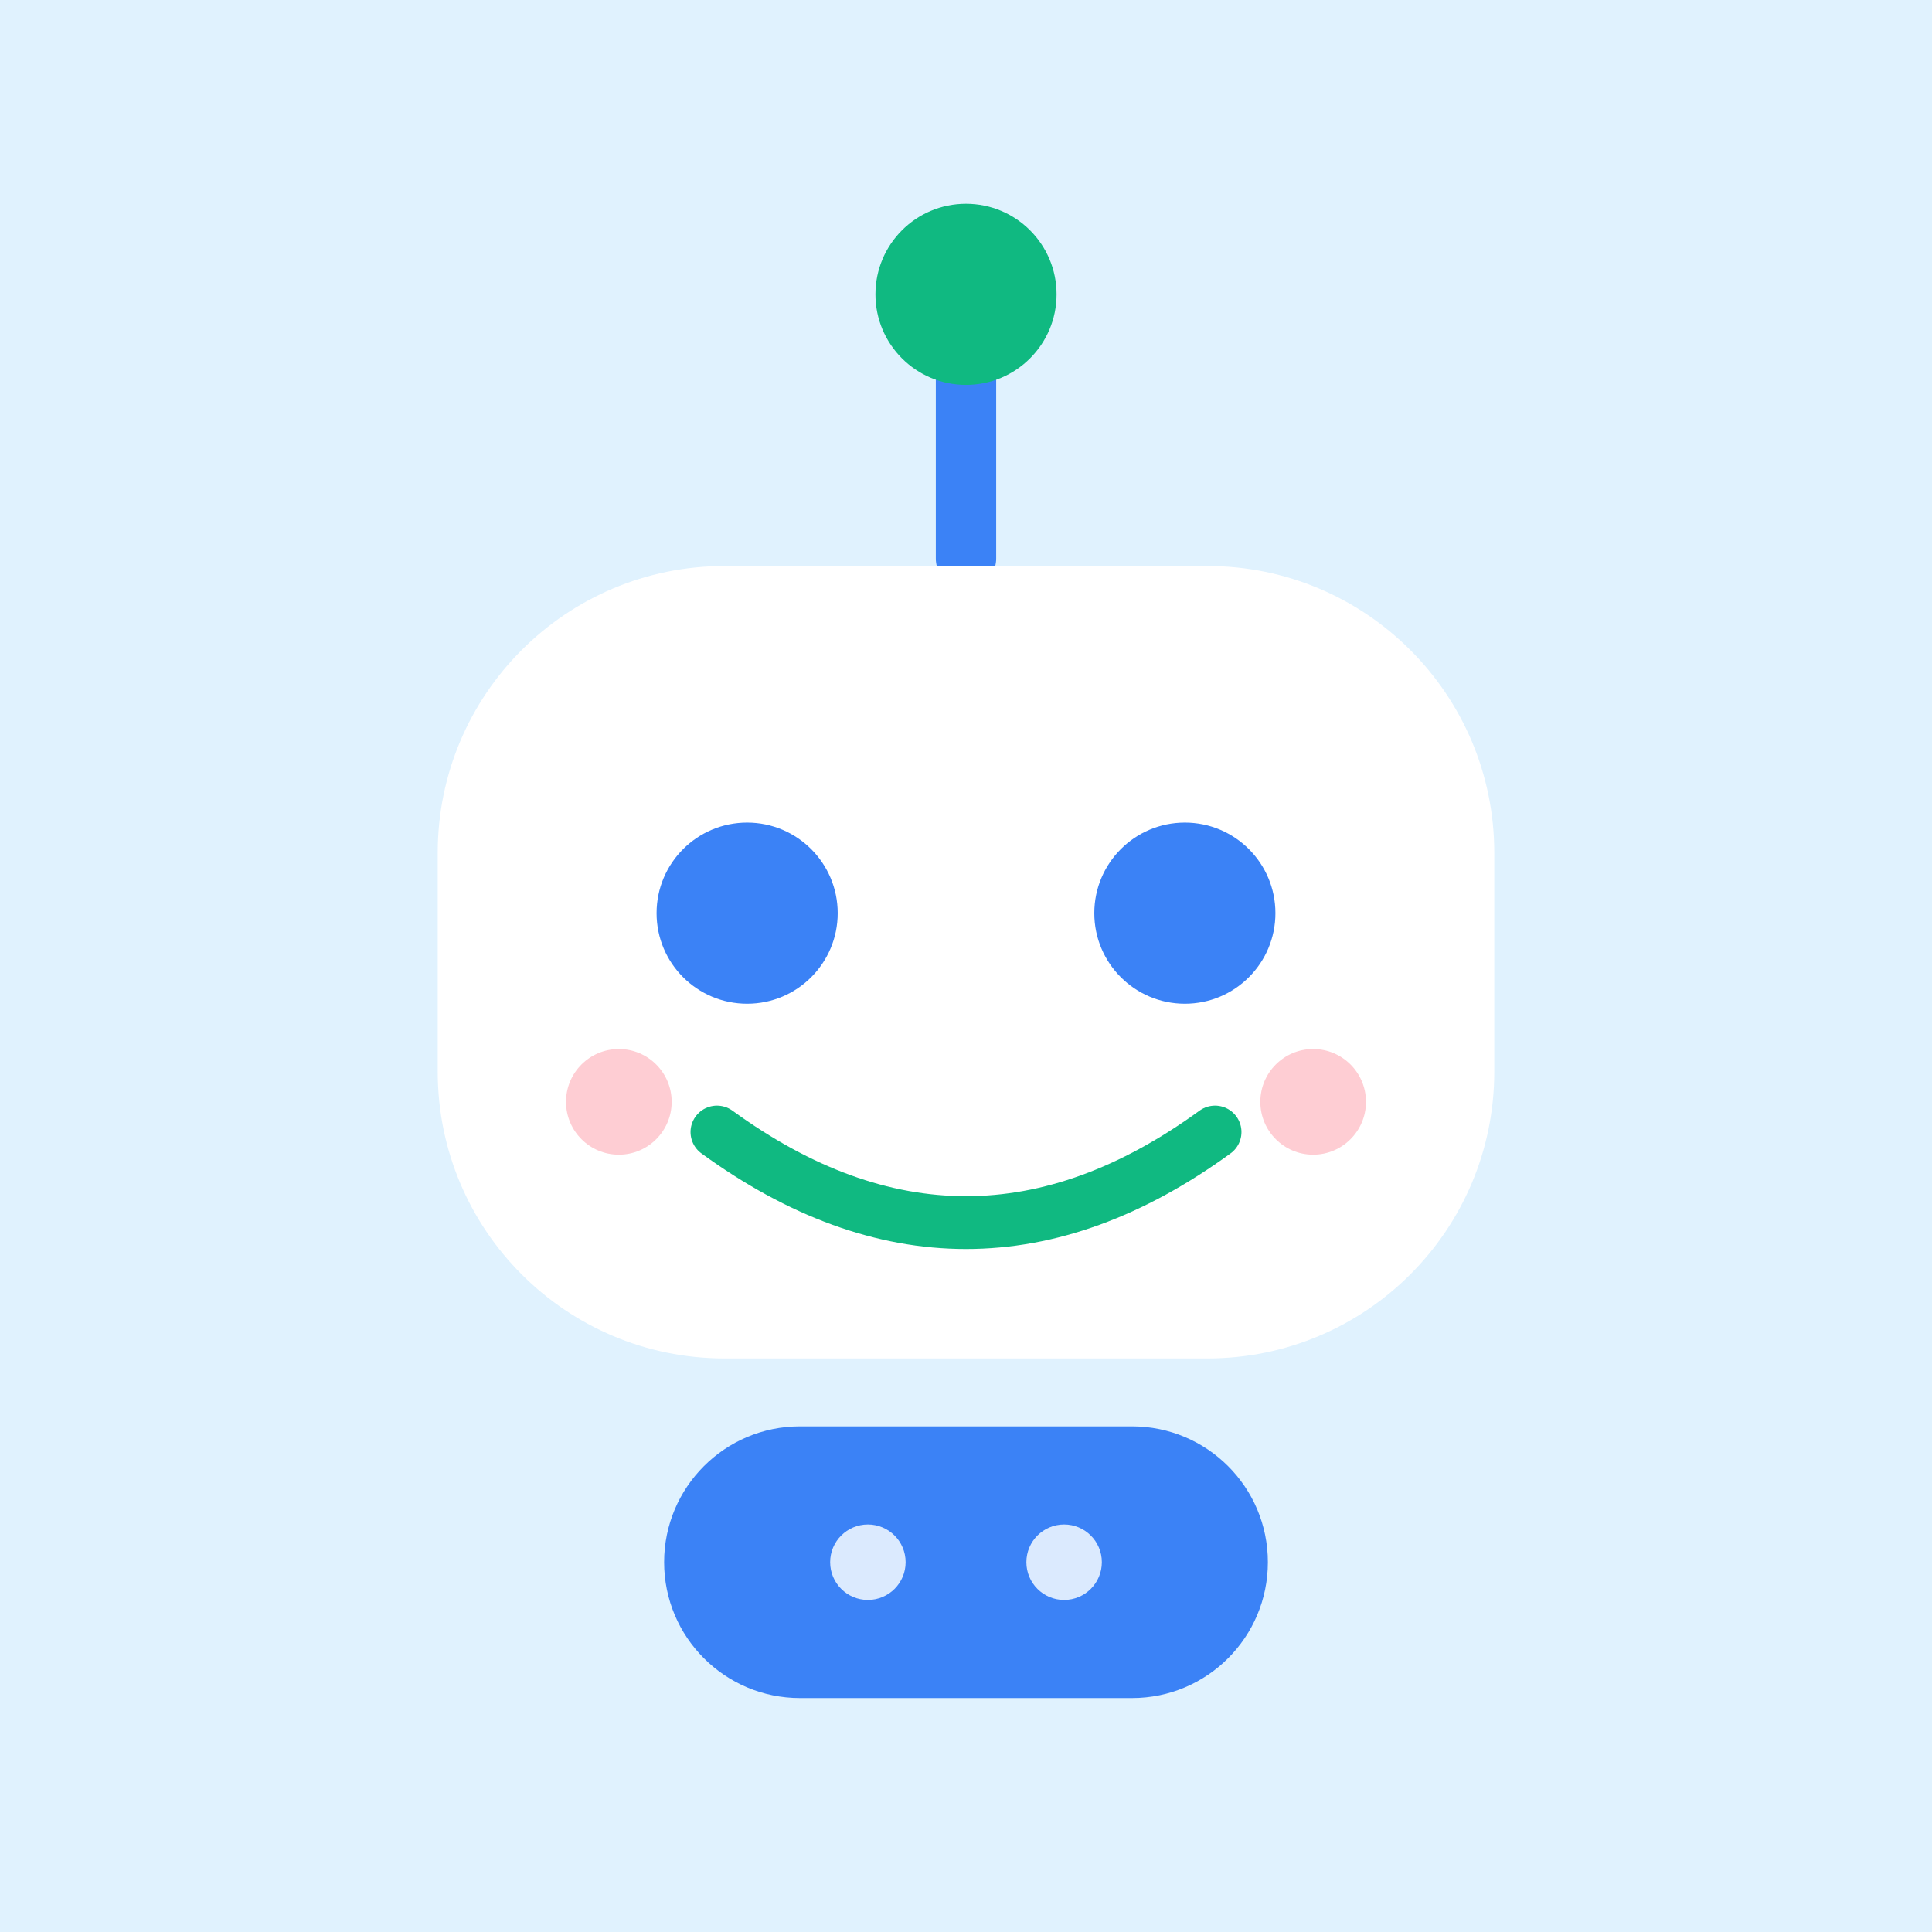
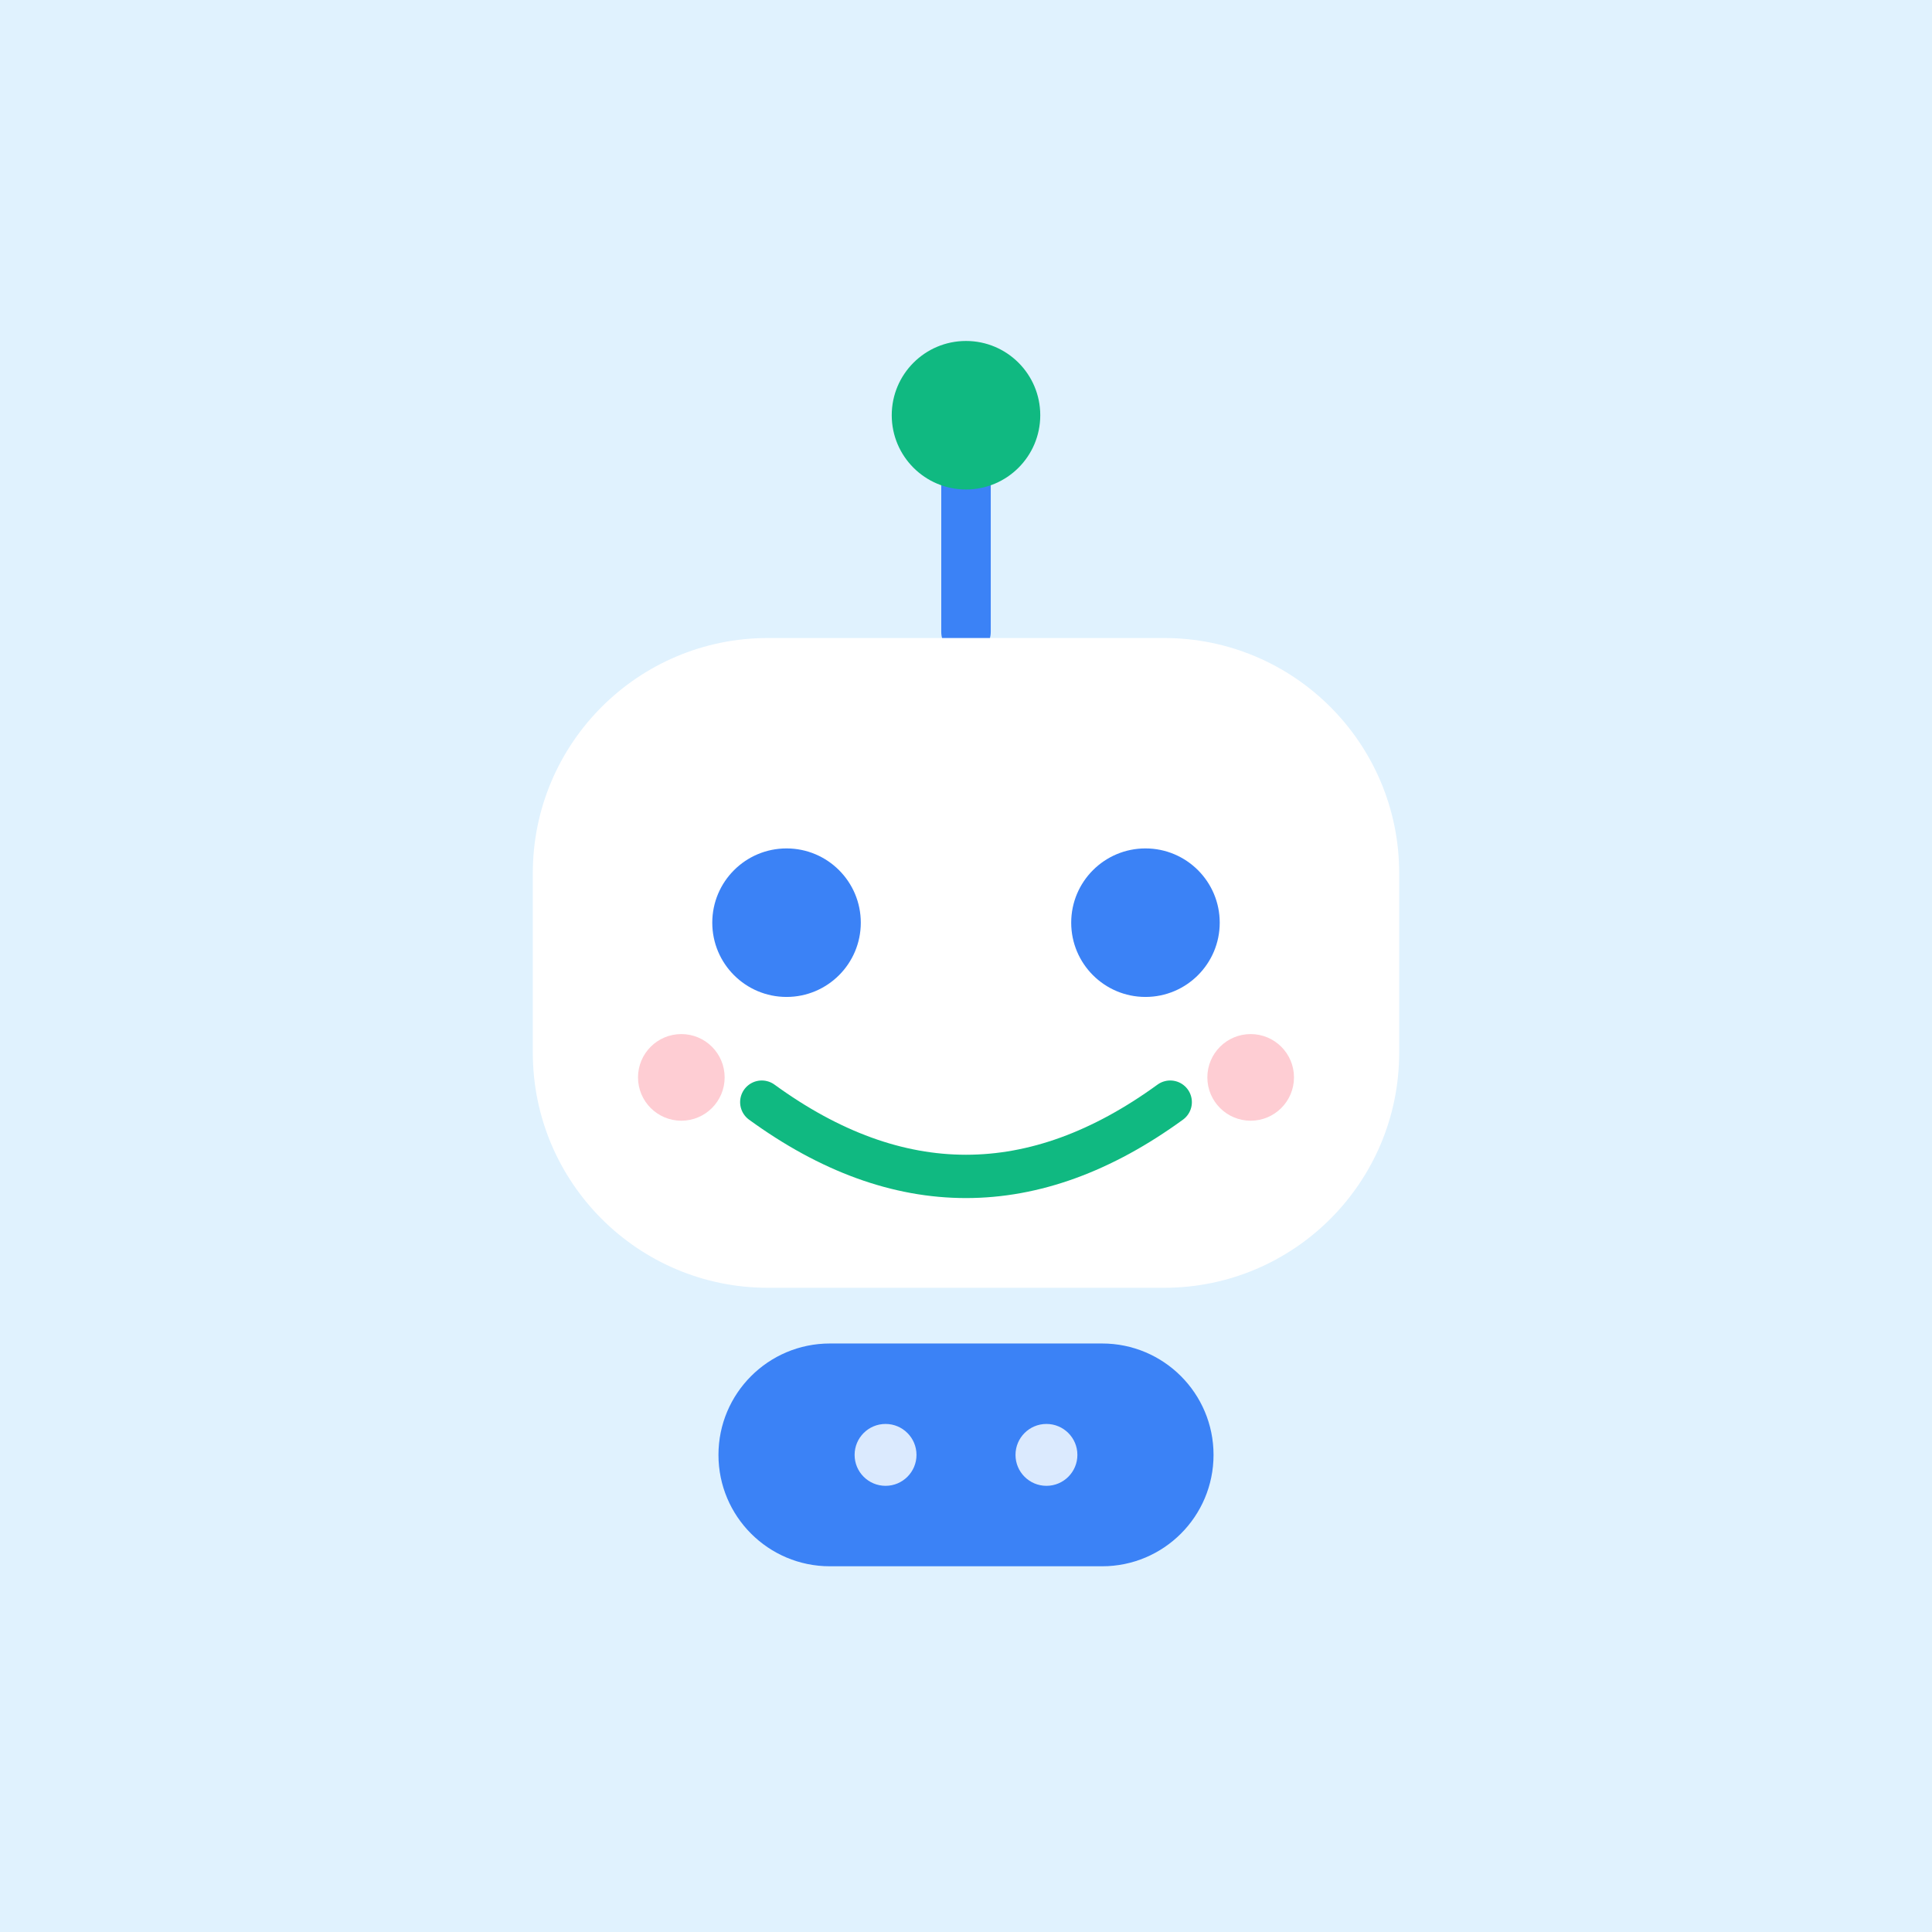
<svg xmlns="http://www.w3.org/2000/svg" viewBox="0 0 512 512">
  <rect width="512" height="512" fill="#e0f2fe" />
-   <line x1="256" y1="96" x2="256" y2="148" stroke="#3b82f6" stroke-width="16" stroke-linecap="round" />
-   <circle cx="256" cy="78" r="24" fill="#10b981" />
-   <rect x="116" y="150" width="280" height="210" rx="76" fill="#ffffff" />
-   <circle cx="198" cy="242" r="24" fill="#3b82f6" />
-   <circle cx="314" cy="242" r="24" fill="#3b82f6" />
-   <path d="M190 300 Q256 348 322 300" fill="none" stroke="#10b981" stroke-width="14" stroke-linecap="round" />
-   <circle cx="164" cy="292" r="14" fill="#fecdd3" />
-   <circle cx="348" cy="292" r="14" fill="#fecdd3" />
-   <rect x="176" y="378" width="160" height="72" rx="36" fill="#3b82f6" />
-   <circle cx="230" cy="414" r="10" fill="#dbeafe" />
-   <circle cx="282" cy="414" r="10" fill="#dbeafe" />
+   <g transform="translate(256 256) scale(0.82) translate(-256 -256)">
+     <line x1="256" y1="96" x2="256" y2="148" stroke="#3b82f6" stroke-width="16" stroke-linecap="round" />
+     <circle cx="256" cy="78" r="24" fill="#10b981" />
+     <rect x="116" y="150" width="280" height="210" rx="76" fill="#ffffff" />
+     <circle cx="198" cy="242" r="24" fill="#3b82f6" />
+     <circle cx="314" cy="242" r="24" fill="#3b82f6" />
+     <path d="M190 300 Q256 348 322 300" fill="none" stroke="#10b981" stroke-width="14" stroke-linecap="round" />
+     <circle cx="164" cy="292" r="14" fill="#fecdd3" />
+     <circle cx="348" cy="292" r="14" fill="#fecdd3" />
+     <rect x="176" y="378" width="160" height="72" rx="36" fill="#3b82f6" />
+     <circle cx="230" cy="414" r="10" fill="#dbeafe" />
+     <circle cx="282" cy="414" r="10" fill="#dbeafe" />
+   </g>
</svg>
